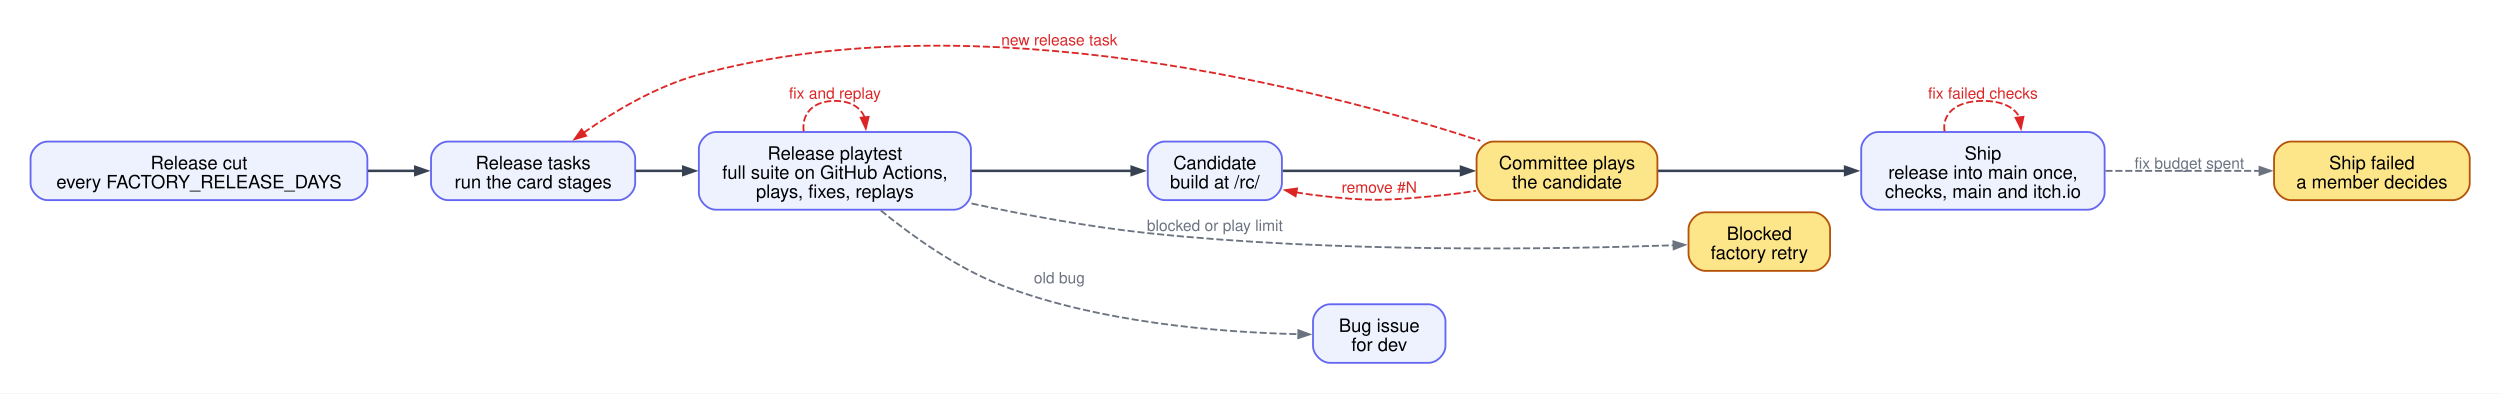
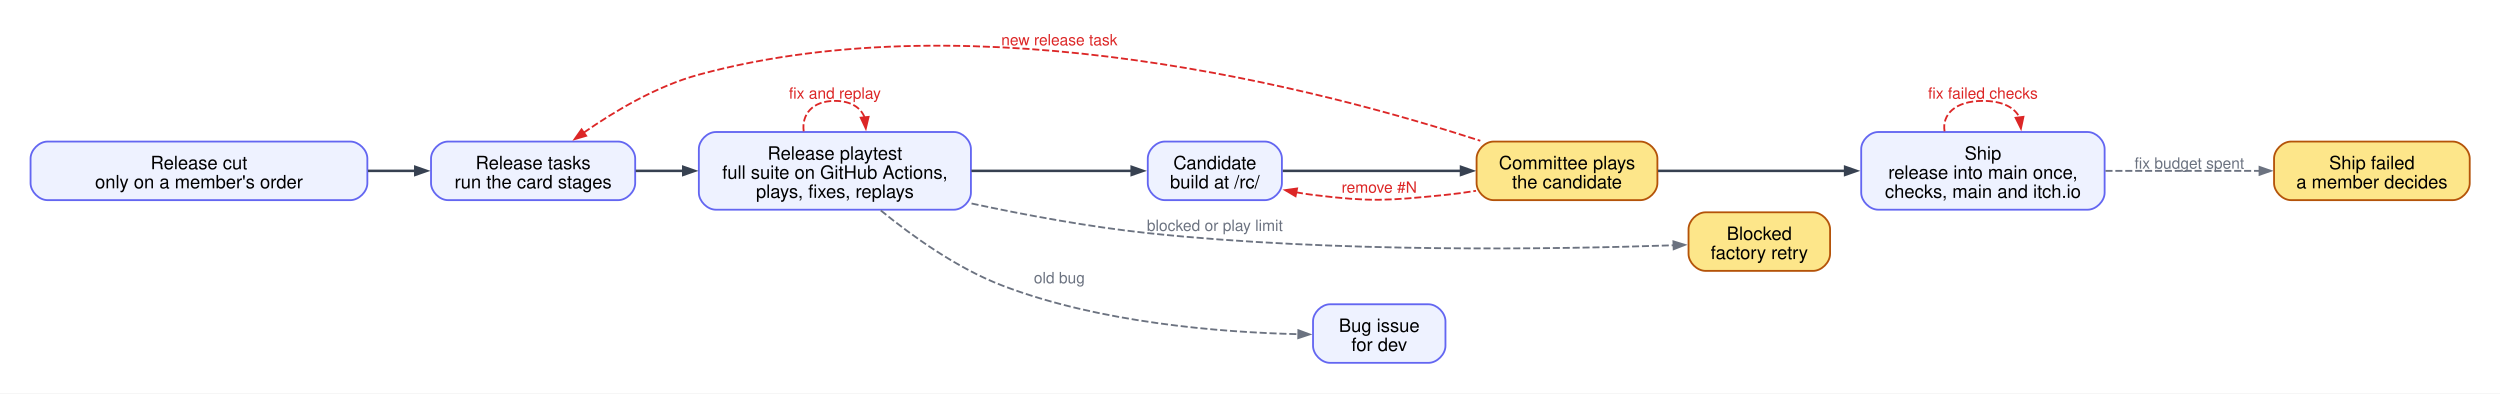
<svg xmlns="http://www.w3.org/2000/svg" width="1767pt" height="278pt" viewBox="0.00 0.00 1767.00 278.00">
  <g id="graph0" class="graph" transform="scale(1 1) rotate(0) translate(21.6 256.46)">
    <polygon fill="white" stroke="none" points="-21.6,21.6 -21.6,-256.46 1745.6,-256.46 1745.6,21.6 -21.6,21.6" />
    <g id="node1" class="node">
      <path fill="#eef2ff" stroke="#6366f1" stroke-width="1.3" d="M226.05,-156.4C226.05,-156.4 12,-156.4 12,-156.4 6,-156.4 0,-150.4 0,-144.4 0,-144.4 0,-127 0,-127 0,-121 6,-115 12,-115 12,-115 226.05,-115 226.05,-115 232.05,-115 238.05,-121 238.05,-127 238.05,-127 238.05,-144.4 238.05,-144.4 238.05,-150.4 232.05,-156.4 226.05,-156.4" />
      <text xml:space="preserve" text-anchor="middle" x="119.03" y="-136.85" font-family="Helvetica,sans-Serif" font-size="13.00">Release cut</text>
-       <text xml:space="preserve" text-anchor="middle" x="119.03" y="-123.35" font-family="Helvetica,sans-Serif" font-size="13.00">every FACTORY_RELEASE_DAYS</text>
+       <text xml:space="preserve" text-anchor="middle" x="119.03" y="-123.35" font-family="Helvetica,sans-Serif" font-size="13.00">only on a member's order</text>
    </g>
    <g id="node2" class="node">
      <path fill="#eef2ff" stroke="#6366f1" stroke-width="1.3" d="M415.35,-156.4C415.35,-156.4 295.05,-156.4 295.05,-156.4 289.05,-156.4 283.05,-150.4 283.05,-144.4 283.05,-144.4 283.05,-127 283.05,-127 283.05,-121 289.05,-115 295.05,-115 295.05,-115 415.35,-115 415.35,-115 421.35,-115 427.35,-121 427.35,-127 427.35,-127 427.35,-144.4 427.35,-144.4 427.35,-150.4 421.35,-156.4 415.35,-156.4" />
      <text xml:space="preserve" text-anchor="middle" x="355.2" y="-136.85" font-family="Helvetica,sans-Serif" font-size="13.00">Release tasks</text>
      <text xml:space="preserve" text-anchor="middle" x="355.2" y="-123.35" font-family="Helvetica,sans-Serif" font-size="13.00">run the card stages</text>
    </g>
    <g id="edge1" class="edge">
      <path fill="none" stroke="#374151" stroke-width="1.8" d="M238.48,-135.7C249.8,-135.7 261.1,-135.7 271.96,-135.7" />
      <polygon fill="#374151" stroke="#374151" stroke-width="1.8" points="271.93,-138.5 279.93,-135.7 271.93,-132.9 271.93,-138.5" />
    </g>
    <g id="node3" class="node">
      <path fill="#eef2ff" stroke="#6366f1" stroke-width="1.3" d="M652.65,-163.15C652.65,-163.15 484.35,-163.15 484.35,-163.15 478.35,-163.15 472.35,-157.15 472.35,-151.15 472.35,-151.15 472.35,-120.25 472.35,-120.25 472.35,-114.25 478.35,-108.25 484.35,-108.25 484.35,-108.25 652.65,-108.25 652.65,-108.25 658.65,-108.25 664.65,-114.25 664.65,-120.25 664.65,-120.25 664.65,-151.15 664.65,-151.15 664.65,-157.15 658.65,-163.15 652.65,-163.15" />
      <text xml:space="preserve" text-anchor="middle" x="568.5" y="-143.6" font-family="Helvetica,sans-Serif" font-size="13.00">Release playtest</text>
      <text xml:space="preserve" text-anchor="middle" x="568.5" y="-130.1" font-family="Helvetica,sans-Serif" font-size="13.00">full suite on GitHub Actions,</text>
      <text xml:space="preserve" text-anchor="middle" x="568.5" y="-116.6" font-family="Helvetica,sans-Serif" font-size="13.00">plays, fixes, replays</text>
    </g>
    <g id="edge2" class="edge">
      <path fill="none" stroke="#374151" stroke-width="1.8" d="M427.74,-135.7C438.64,-135.7 450.1,-135.7 461.55,-135.7" />
      <polygon fill="#374151" stroke="#374151" stroke-width="1.8" points="461.34,-138.5 469.34,-135.7 461.34,-132.9 461.34,-138.5" />
    </g>
    <g id="node5" class="node">
      <path fill="#fde68a" stroke="#b45309" stroke-width="1.3" d="M1137.85,-156.4C1137.85,-156.4 1034.05,-156.4 1034.05,-156.4 1028.05,-156.4 1022.05,-150.4 1022.05,-144.4 1022.05,-144.4 1022.05,-127 1022.05,-127 1022.05,-121 1028.05,-115 1034.05,-115 1034.05,-115 1137.85,-115 1137.85,-115 1143.85,-115 1149.85,-121 1149.85,-127 1149.85,-127 1149.85,-144.4 1149.85,-144.4 1149.85,-150.4 1143.85,-156.4 1137.85,-156.4" />
      <text xml:space="preserve" text-anchor="middle" x="1085.95" y="-136.85" font-family="Helvetica,sans-Serif" font-size="13.00">Committee plays</text>
      <text xml:space="preserve" text-anchor="middle" x="1085.95" y="-123.35" font-family="Helvetica,sans-Serif" font-size="13.00">the candidate</text>
    </g>
    <g id="edge6" class="edge">
      <path fill="none" stroke="#dc2626" stroke-width="1.3" stroke-dasharray="5,2" d="M390.98,-162.69C412.98,-178.01 442.75,-195.67 472.35,-203.7 669.61,-257.2 913.53,-193.01 1024.68,-156.97" />
      <polygon fill="#dc2626" stroke="#dc2626" stroke-width="1.3" points="392.69,-160.47 384.56,-158.11 389.44,-165.03 392.69,-160.47" />
      <text xml:space="preserve" text-anchor="middle" x="727.15" y="-224.41" font-family="Helvetica,sans-Serif" font-size="11.00" fill="#dc2626">new release task</text>
    </g>
    <g id="edge8" class="edge">
      <path fill="none" stroke="#dc2626" stroke-width="1.3" stroke-dasharray="5,2" d="M546.45,-163.66C544.93,-175.29 552.28,-185.15 568.5,-185.15 579.91,-185.15 586.93,-180.28 589.56,-173.34" />
      <polygon fill="#dc2626" stroke="#dc2626" stroke-width="1.3" points="592.32,-173.86 590.35,-165.62 586.75,-173.29 592.32,-173.86" />
      <text xml:space="preserve" text-anchor="middle" x="568.5" y="-186.7" font-family="Helvetica,sans-Serif" font-size="11.00" fill="#dc2626">fix and replay</text>
    </g>
    <g id="node4" class="node">
      <path fill="#eef2ff" stroke="#6366f1" stroke-width="1.3" d="M872.45,-156.4C872.45,-156.4 801.65,-156.4 801.65,-156.4 795.65,-156.4 789.65,-150.4 789.65,-144.4 789.65,-144.4 789.65,-127 789.65,-127 789.65,-121 795.65,-115 801.65,-115 801.65,-115 872.45,-115 872.45,-115 878.45,-115 884.45,-121 884.45,-127 884.45,-127 884.45,-144.4 884.45,-144.4 884.45,-150.4 878.45,-156.4 872.45,-156.4" />
      <text xml:space="preserve" text-anchor="middle" x="837.05" y="-136.85" font-family="Helvetica,sans-Serif" font-size="13.00">Candidate</text>
      <text xml:space="preserve" text-anchor="middle" x="837.05" y="-123.35" font-family="Helvetica,sans-Serif" font-size="13.00">build at /rc/</text>
    </g>
    <g id="edge3" class="edge">
      <path fill="none" stroke="#374151" stroke-width="1.8" d="M664.98,-135.7C702.99,-135.7 745.47,-135.7 778.6,-135.7" />
      <polygon fill="#374151" stroke="#374151" stroke-width="1.8" points="778.28,-138.5 786.28,-135.7 778.28,-132.9 778.28,-138.5" />
    </g>
    <g id="node7" class="node">
      <path fill="#fde68a" stroke="#b45309" stroke-width="1.3" d="M1259.9,-106.4C1259.9,-106.4 1183.85,-106.4 1183.85,-106.4 1177.85,-106.4 1171.85,-100.4 1171.85,-94.4 1171.85,-94.4 1171.85,-77 1171.85,-77 1171.85,-71 1177.85,-65 1183.85,-65 1183.85,-65 1259.9,-65 1259.9,-65 1265.9,-65 1271.9,-71 1271.9,-77 1271.9,-77 1271.9,-94.4 1271.9,-94.4 1271.9,-100.4 1265.9,-106.4 1259.9,-106.4" />
      <text xml:space="preserve" text-anchor="middle" x="1221.88" y="-86.85" font-family="Helvetica,sans-Serif" font-size="13.00">Blocked</text>
      <text xml:space="preserve" text-anchor="middle" x="1221.88" y="-73.35" font-family="Helvetica,sans-Serif" font-size="13.00">factory retry</text>
    </g>
    <g id="edge10" class="edge">
      <path fill="none" stroke="#6b7280" stroke-width="1.3" stroke-dasharray="5,2" d="M665.09,-112.63C703.55,-104.39 748.47,-96.06 789.65,-91.7 921.83,-77.69 1078.07,-80.23 1161.43,-83.1" />
      <polygon fill="#6b7280" stroke="#6b7280" stroke-width="1.3" points="1161.16,-85.89 1169.26,-83.38 1161.36,-80.29 1161.16,-85.89" />
      <text xml:space="preserve" text-anchor="middle" x="837.05" y="-93.25" font-family="Helvetica,sans-Serif" font-size="11.00" fill="#6b7280">blocked or play limit</text>
    </g>
    <g id="node8" class="node">
      <path fill="#eef2ff" stroke="#6366f1" stroke-width="1.3" d="M988.05,-41.4C988.05,-41.4 918.45,-41.4 918.45,-41.4 912.45,-41.4 906.45,-35.4 906.45,-29.4 906.45,-29.4 906.45,-12 906.45,-12 906.45,-6 912.45,0 918.45,0 918.45,0 988.05,0 988.05,0 994.05,0 1000.05,-6 1000.05,-12 1000.05,-12 1000.05,-29.4 1000.05,-29.4 1000.05,-35.4 994.05,-41.4 988.05,-41.4" />
      <text xml:space="preserve" text-anchor="middle" x="953.25" y="-21.85" font-family="Helvetica,sans-Serif" font-size="13.00">Bug issue</text>
      <text xml:space="preserve" text-anchor="middle" x="953.25" y="-8.35" font-family="Helvetica,sans-Serif" font-size="13.00">for dev</text>
    </g>
    <g id="edge11" class="edge">
      <path fill="none" stroke="#6b7280" stroke-width="1.3" stroke-dasharray="5,2" d="M600.92,-107.72C623.24,-89.5 654.79,-66.92 686.65,-54.7 755.5,-28.3 841.01,-21.56 896.09,-20.26" />
      <polygon fill="#6b7280" stroke="#6b7280" stroke-width="1.3" points="896.09,-23.06 904.04,-20.11 895.99,-17.46 896.09,-23.06" />
      <text xml:space="preserve" text-anchor="middle" x="727.15" y="-56.25" font-family="Helvetica,sans-Serif" font-size="11.00" fill="#6b7280">old bug</text>
    </g>
    <g id="edge4" class="edge">
      <path fill="none" stroke="#374151" stroke-width="1.8" d="M885.07,-135.7C920.72,-135.7 970.4,-135.7 1011.31,-135.7" />
      <polygon fill="#374151" stroke="#374151" stroke-width="1.8" points="1011.05,-138.5 1019.05,-135.7 1011.05,-132.9 1011.05,-138.5" />
    </g>
    <g id="edge7" class="edge">
      <path fill="none" stroke="#dc2626" stroke-width="1.3" stroke-dasharray="5,2" d="M894.35,-120.57C898.42,-119.82 902.49,-119.19 906.45,-118.7 947.74,-113.65 958.65,-114.6 1000.05,-118.7 1007.08,-119.4 1014.39,-120.41 1021.64,-121.6" />
      <polygon fill="#dc2626" stroke="#dc2626" stroke-width="1.3" points="894.09,-117.76 886.79,-122.08 895.19,-123.25 894.09,-117.76" />
      <text xml:space="preserve" text-anchor="middle" x="953.25" y="-120.25" font-family="Helvetica,sans-Serif" font-size="11.00" fill="#dc2626">remove #N</text>
    </g>
    <g id="node6" class="node">
      <path fill="#eef2ff" stroke="#6366f1" stroke-width="1.3" d="M1453.95,-163.15C1453.95,-163.15 1305.9,-163.15 1305.9,-163.15 1299.9,-163.15 1293.9,-157.15 1293.9,-151.15 1293.9,-151.15 1293.9,-120.25 1293.9,-120.25 1293.9,-114.25 1299.9,-108.25 1305.9,-108.25 1305.9,-108.25 1453.95,-108.25 1453.95,-108.25 1459.95,-108.25 1465.95,-114.25 1465.95,-120.25 1465.95,-120.25 1465.95,-151.15 1465.95,-151.15 1465.95,-157.15 1459.95,-163.15 1453.95,-163.15" />
      <text xml:space="preserve" text-anchor="middle" x="1379.93" y="-143.6" font-family="Helvetica,sans-Serif" font-size="13.00">Ship</text>
      <text xml:space="preserve" text-anchor="middle" x="1379.93" y="-130.1" font-family="Helvetica,sans-Serif" font-size="13.00">release into main once,</text>
      <text xml:space="preserve" text-anchor="middle" x="1379.93" y="-116.6" font-family="Helvetica,sans-Serif" font-size="13.00">checks, main and itch.io</text>
    </g>
    <g id="edge5" class="edge">
      <path fill="none" stroke="#374151" stroke-width="1.8" d="M1150.3,-135.7C1188.96,-135.7 1239.15,-135.7 1282.65,-135.7" />
      <polygon fill="#374151" stroke="#374151" stroke-width="1.8" points="1282.54,-138.5 1290.54,-135.7 1282.54,-132.9 1282.54,-138.5" />
    </g>
    <g id="edge9" class="edge">
      <path fill="none" stroke="#dc2626" stroke-width="1.3" stroke-dasharray="5,2" d="M1352.81,-163.66C1350.94,-175.29 1359.98,-185.15 1379.93,-185.15 1393.95,-185.15 1402.58,-180.28 1405.82,-173.34" />
      <polygon fill="#dc2626" stroke="#dc2626" stroke-width="1.3" points="1408.57,-173.9 1406.79,-165.61 1403.02,-173.2 1408.57,-173.9" />
      <text xml:space="preserve" text-anchor="middle" x="1379.93" y="-186.7" font-family="Helvetica,sans-Serif" font-size="11.00" fill="#dc2626">fix failed checks</text>
    </g>
    <g id="node9" class="node">
      <path fill="#fde68a" stroke="#b45309" stroke-width="1.3" d="M1712,-156.4C1712,-156.4 1597.7,-156.4 1597.7,-156.4 1591.7,-156.4 1585.7,-150.4 1585.7,-144.4 1585.7,-144.4 1585.7,-127 1585.7,-127 1585.7,-121 1591.7,-115 1597.7,-115 1597.7,-115 1712,-115 1712,-115 1718,-115 1724,-121 1724,-127 1724,-127 1724,-144.4 1724,-144.4 1724,-150.4 1718,-156.4 1712,-156.4" />
      <text xml:space="preserve" text-anchor="middle" x="1654.85" y="-136.85" font-family="Helvetica,sans-Serif" font-size="13.00">Ship failed</text>
      <text xml:space="preserve" text-anchor="middle" x="1654.85" y="-123.35" font-family="Helvetica,sans-Serif" font-size="13.00">a member decides</text>
    </g>
    <g id="edge12" class="edge">
      <path fill="none" stroke="#6b7280" stroke-width="1.3" stroke-dasharray="5,2" d="M1466.53,-135.7C1501.39,-135.7 1541.42,-135.7 1575.5,-135.7" />
      <polygon fill="#6b7280" stroke="#6b7280" stroke-width="1.3" points="1575.44,-138.5 1583.44,-135.7 1575.44,-132.9 1575.44,-138.5" />
      <text xml:space="preserve" text-anchor="middle" x="1525.83" y="-137.25" font-family="Helvetica,sans-Serif" font-size="11.00" fill="#6b7280">fix budget spent</text>
    </g>
  </g>
</svg>
